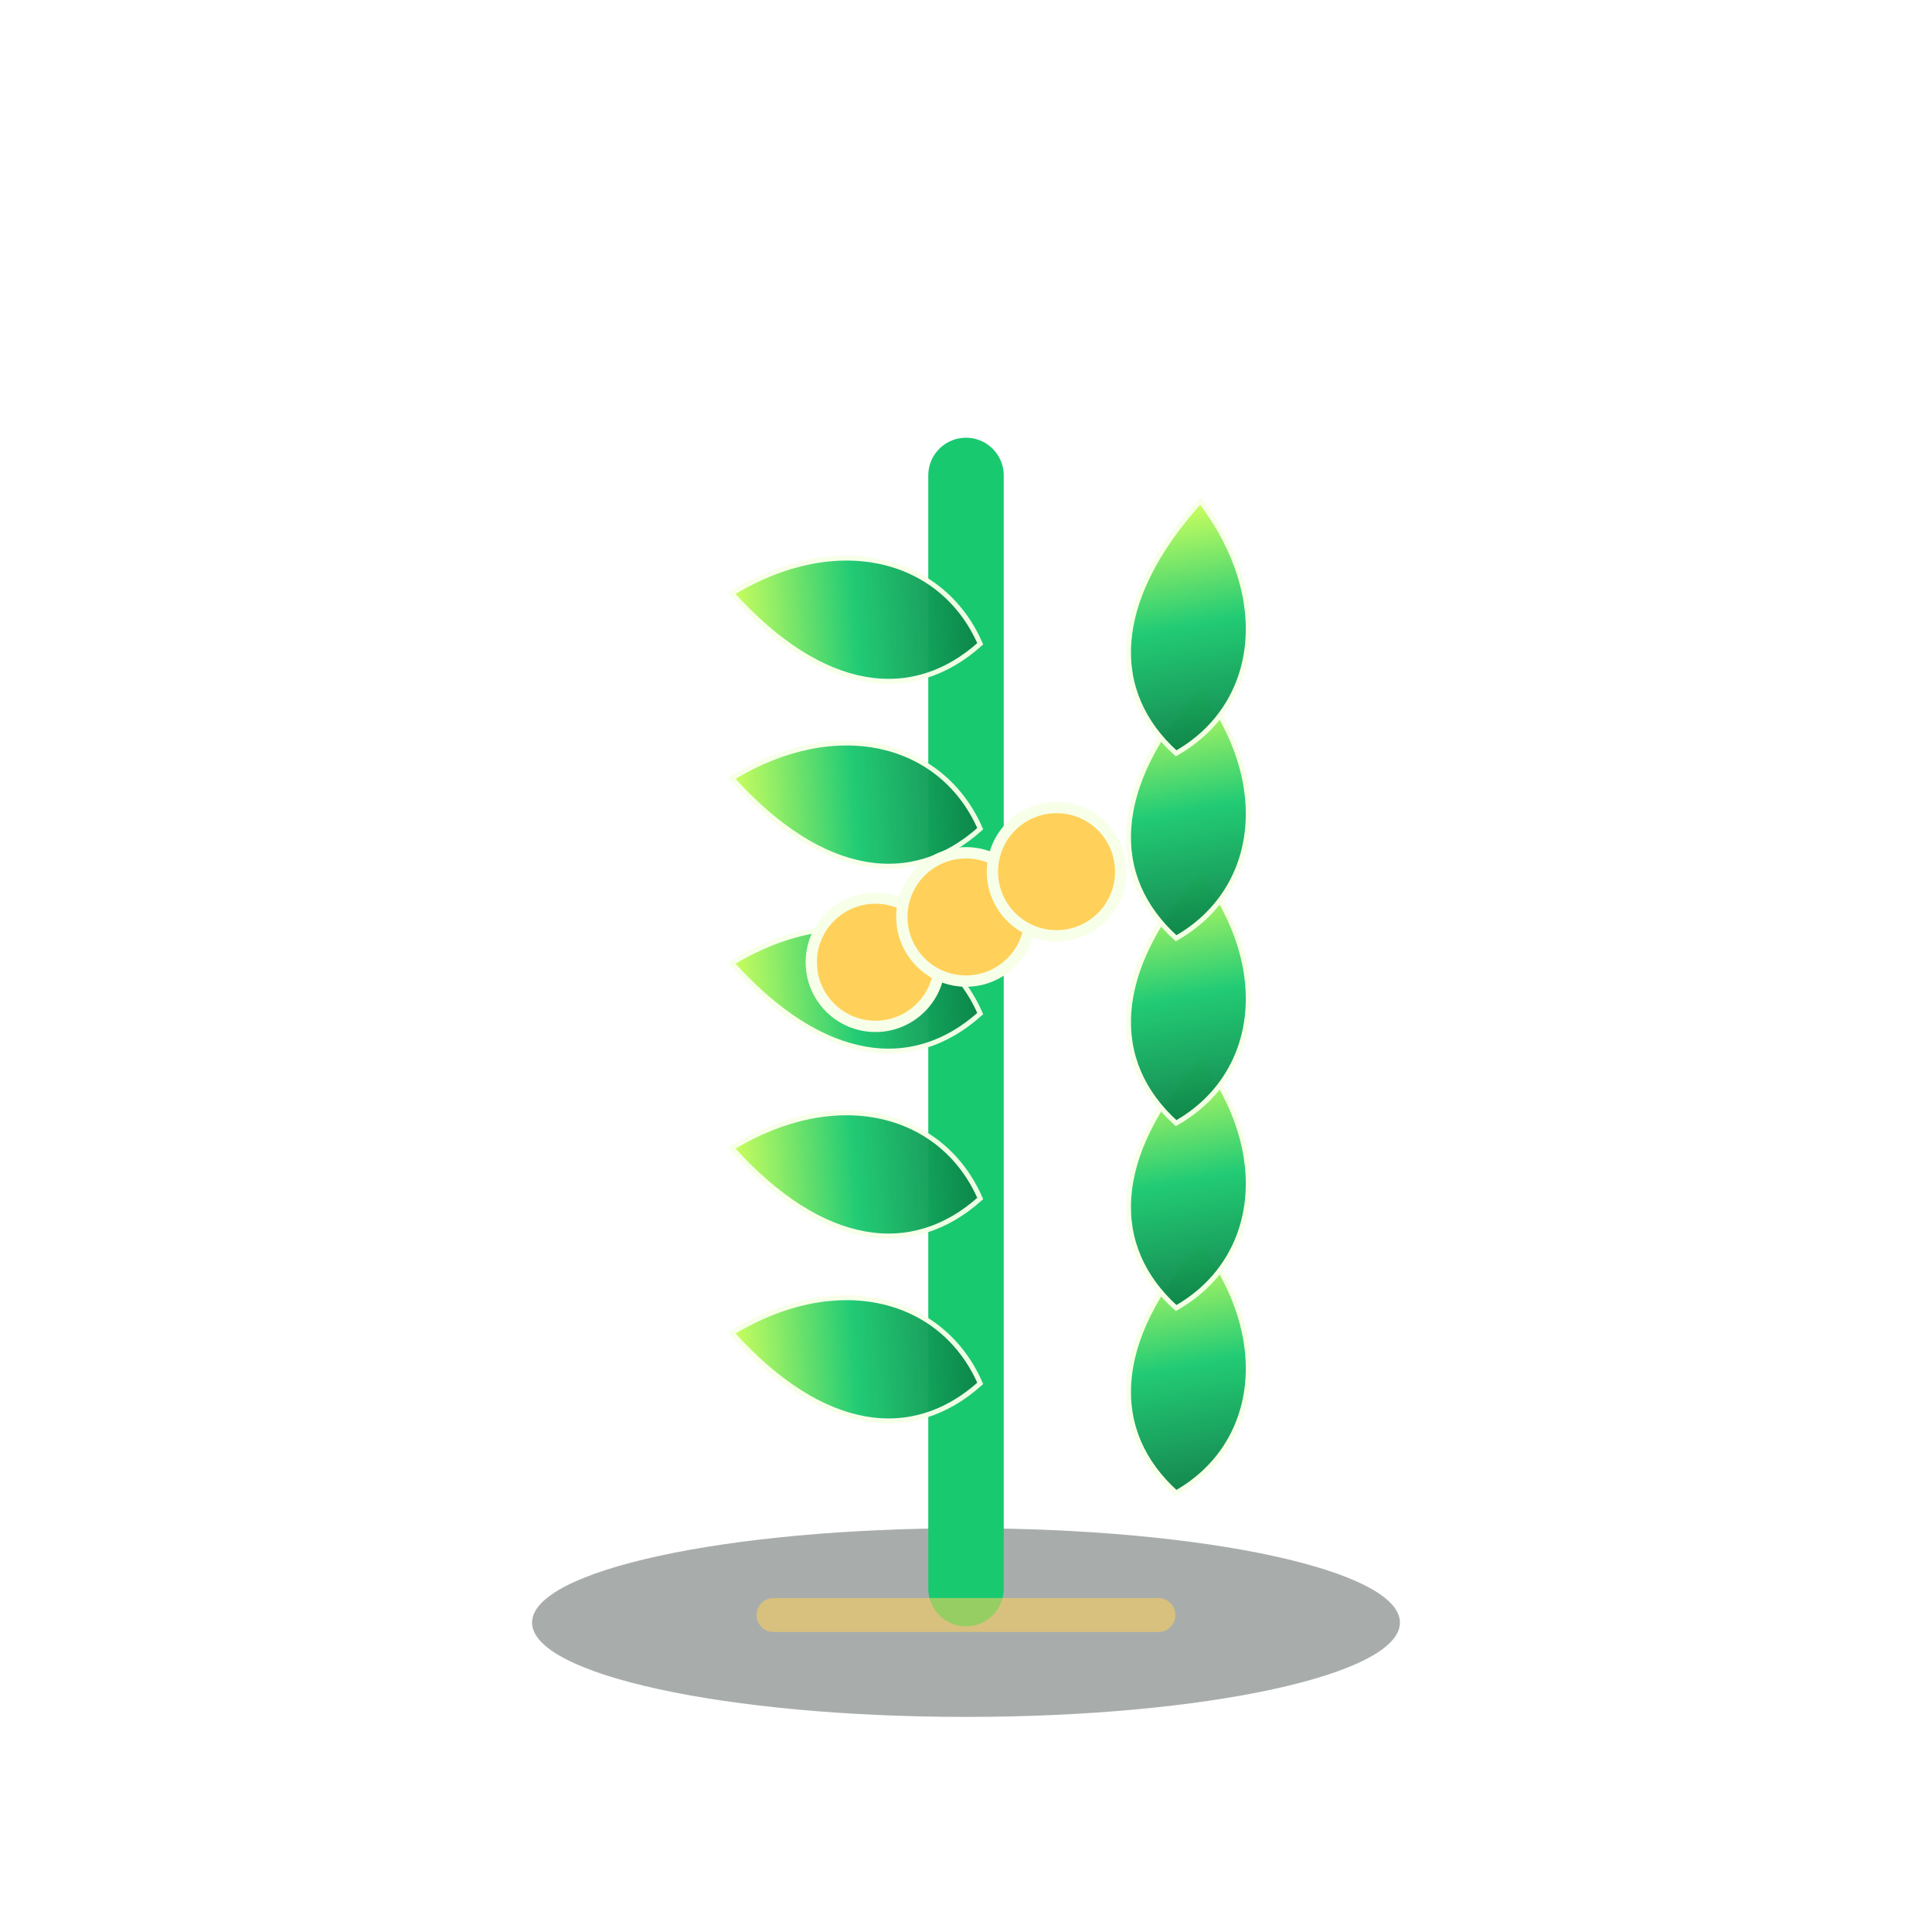
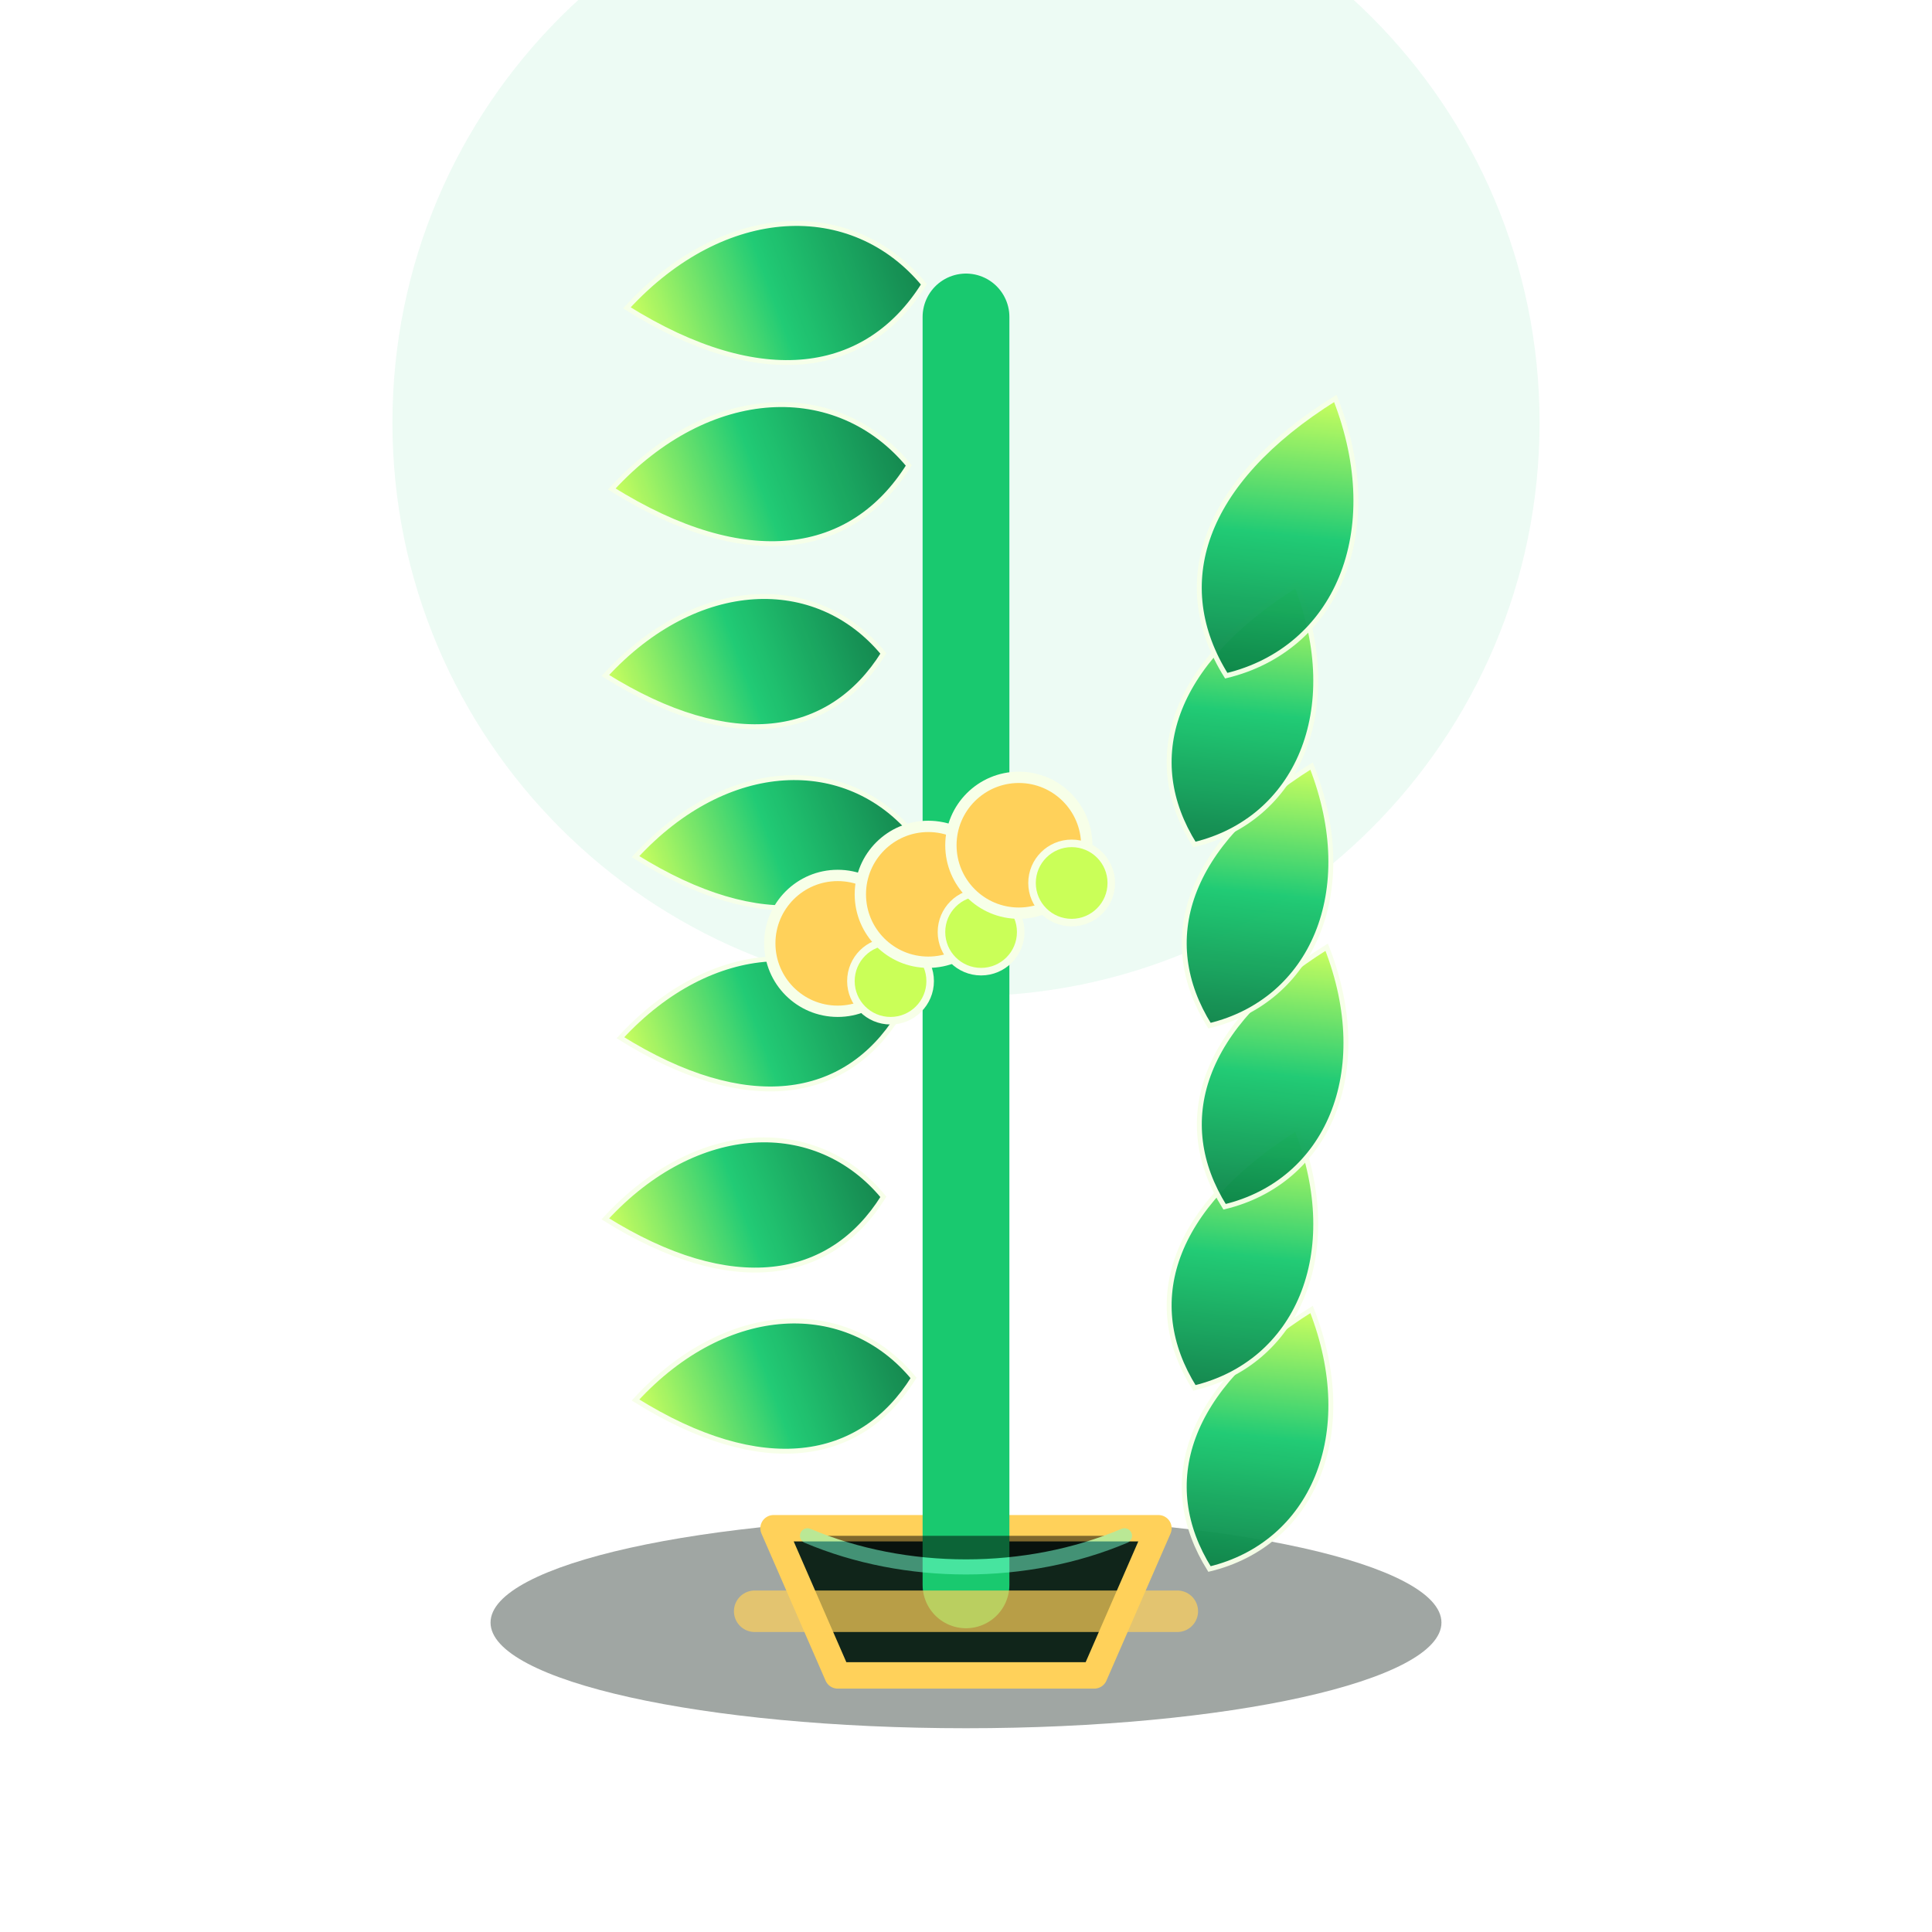
<svg xmlns="http://www.w3.org/2000/svg" viewBox="0 0 512 512" role="img" aria-label="CannaClicker plant stage 10">
  <defs>
    <filter id="softShadow" x="-30%" y="-30%" width="160%" height="170%">
      <feDropShadow dx="0" dy="7" stdDeviation="5" flood-color="#000" flood-opacity=".28" />
    </filter>
    <linearGradient id="leafGradient" x1="0" x2="1" y1="0" y2="1">
      <stop offset="0" stop-color="#caff58" />
      <stop offset=".48" stop-color="#19c96f" />
      <stop offset="1" stop-color="#0c7f46" />
    </linearGradient>
    <linearGradient id="goldGradient" x1="0" x2="1" y1="0" y2="1">
      <stop offset="0" stop-color="#fff0a8" />
      <stop offset=".55" stop-color="#ffd15a" />
      <stop offset="1" stop-color="#ff9f43" />
    </linearGradient>
    <linearGradient id="glassGradient" x1="0" x2="1" y1="0" y2="1">
      <stop offset="0" stop-color="#e8fff8" stop-opacity=".95" />
      <stop offset=".55" stop-color="#76ffd0" stop-opacity=".72" />
      <stop offset="1" stop-color="#71c7ff" stop-opacity=".48" />
    </linearGradient>
  </defs>
-   <ellipse cx="256" cy="430" rx="115" ry="25" fill="#06140d" opacity=".35" />
-   <path d="M256 421V126" stroke="#19c96f" stroke-width="20" stroke-linecap="round" />
-   <path d="M0-18C16-15 24-3 20 9 8 9 0 0 0-18Z" transform="translate(218 380) rotate(-42) scale(2)" fill="url(#leafGradient)" stroke="#f7ffe8" stroke-width="0.65" opacity=".96" />
-   <path d="M0-18C16-15 24-3 20 9 8 9 0 0 0-18Z" transform="translate(294 355.5) rotate(42) scale(2)" fill="url(#leafGradient)" stroke="#f7ffe8" stroke-width="0.65" opacity=".96" />
-   <path d="M0-18C16-15 24-3 20 9 8 9 0 0 0-18Z" transform="translate(218 331) rotate(-42) scale(2)" fill="url(#leafGradient)" stroke="#f7ffe8" stroke-width="0.65" opacity=".96" />
-   <path d="M0-18C16-15 24-3 20 9 8 9 0 0 0-18Z" transform="translate(294 306.5) rotate(42) scale(2)" fill="url(#leafGradient)" stroke="#f7ffe8" stroke-width="0.65" opacity=".96" />
-   <path d="M0-18C16-15 24-3 20 9 8 9 0 0 0-18Z" transform="translate(218 282) rotate(-42) scale(2)" fill="url(#leafGradient)" stroke="#f7ffe8" stroke-width="0.65" opacity=".96" />
-   <path d="M0-18C16-15 24-3 20 9 8 9 0 0 0-18Z" transform="translate(294 257.5) rotate(42) scale(2)" fill="url(#leafGradient)" stroke="#f7ffe8" stroke-width="0.65" opacity=".96" />
-   <path d="M0-18C16-15 24-3 20 9 8 9 0 0 0-18Z" transform="translate(218 233) rotate(-42) scale(2)" fill="url(#leafGradient)" stroke="#f7ffe8" stroke-width="0.65" opacity=".96" />
-   <path d="M0-18C16-15 24-3 20 9 8 9 0 0 0-18Z" transform="translate(294 208.5) rotate(42) scale(2)" fill="url(#leafGradient)" stroke="#f7ffe8" stroke-width="0.65" opacity=".96" />
-   <path d="M0-18C16-15 24-3 20 9 8 9 0 0 0-18Z" transform="translate(218 184) rotate(-42) scale(2)" fill="url(#leafGradient)" stroke="#f7ffe8" stroke-width="0.65" opacity=".96" />
-   <path d="M0-18C16-15 24-3 20 9 8 9 0 0 0-18Z" transform="translate(294 159.5) rotate(42) scale(2)" fill="url(#leafGradient)" stroke="#f7ffe8" stroke-width="0.65" opacity=".96" />
-   <circle cx="232" cy="255" r="17" fill="#ffd15a" stroke="#f7ffe8" stroke-width="3" />
-   <circle cx="256" cy="243" r="17" fill="#ffd15a" stroke="#f7ffe8" stroke-width="3" />
-   <circle cx="280" cy="231" r="17" fill="#ffd15a" stroke="#f7ffe8" stroke-width="3" />
-   <path d="M205 428h102" stroke="#ffd15a" stroke-width="9" stroke-linecap="round" opacity=".55" />
+   <circle cx="256" cy="112" r="152" fill="#19c96f" opacity=".08" />
+   <ellipse cx="256" cy="430" rx="126" ry="28" fill="#06140d" opacity=".38" />
+   <path d="M205 405h102l-17 39h-68Z" fill="#10251a" stroke="#ffd15a" stroke-width="7" stroke-linejoin="round" />
+   <path d="M256 420V84" stroke="#19c96f" stroke-width="23" stroke-linecap="round" />
+   <path d="M0-18C16-15 24-3 20 9 8 9 0 0 0-18Z" transform="translate(202 392) rotate(-58) scale(2.2)" fill="url(#leafGradient)" stroke="#f7ffe8" stroke-width="0.591" opacity=".96" />
+   <path d="M0-18C16-15 24-3 20 9 8 9 0 0 0-18Z" transform="translate(314 368) rotate(58) scale(2.2)" fill="url(#leafGradient)" stroke="#f7ffe8" stroke-width="0.591" opacity=".96" />
+   <path d="M0-18C16-15 24-3 20 9 8 9 0 0 0-18Z" transform="translate(194 344) rotate(-58) scale(2.2)" fill="url(#leafGradient)" stroke="#f7ffe8" stroke-width="0.591" opacity=".96" />
+   <path d="M0-18C16-15 24-3 20 9 8 9 0 0 0-18Z" transform="translate(310 320) rotate(58) scale(2.2)" fill="url(#leafGradient)" stroke="#f7ffe8" stroke-width="0.591" opacity=".96" />
+   <path d="M0-18C16-15 24-3 20 9 8 9 0 0 0-18Z" transform="translate(198 296) rotate(-58) scale(2.2)" fill="url(#leafGradient)" stroke="#f7ffe8" stroke-width="0.591" opacity=".96" />
+   <path d="M0-18C16-15 24-3 20 9 8 9 0 0 0-18Z" transform="translate(318 272) rotate(58) scale(2.2)" fill="url(#leafGradient)" stroke="#f7ffe8" stroke-width="0.591" opacity=".96" />
+   <path d="M0-18C16-15 24-3 20 9 8 9 0 0 0-18Z" transform="translate(202 248) rotate(-58) scale(2.2)" fill="url(#leafGradient)" stroke="#f7ffe8" stroke-width="0.591" opacity=".96" />
+   <path d="M0-18C16-15 24-3 20 9 8 9 0 0 0-18Z" transform="translate(314 224) rotate(58) scale(2.2)" fill="url(#leafGradient)" stroke="#f7ffe8" stroke-width="0.591" opacity=".96" />
+   <path d="M0-18C16-15 24-3 20 9 8 9 0 0 0-18Z" transform="translate(194 200) rotate(-58) scale(2.2)" fill="url(#leafGradient)" stroke="#f7ffe8" stroke-width="0.591" opacity=".96" />
+   <path d="M0-18C16-15 24-3 20 9 8 9 0 0 0-18Z" transform="translate(310 176) rotate(58) scale(2.2)" fill="url(#leafGradient)" stroke="#f7ffe8" stroke-width="0.591" opacity=".96" />
+   <path d="M0-18C16-15 24-3 20 9 8 9 0 0 0-18Z" transform="translate(198 152) rotate(-58) scale(2.35)" fill="url(#leafGradient)" stroke="#f7ffe8" stroke-width="0.553" opacity=".96" />
+   <path d="M0-18C16-15 24-3 20 9 8 9 0 0 0-18Z" transform="translate(318 128) rotate(58) scale(2.35)" fill="url(#leafGradient)" stroke="#f7ffe8" stroke-width="0.553" opacity=".96" />
+   <path d="M0-18C16-15 24-3 20 9 8 9 0 0 0-18Z" transform="translate(202 104) rotate(-58) scale(2.35)" fill="url(#leafGradient)" stroke="#f7ffe8" stroke-width="0.553" opacity=".96" />
+   <circle cx="222" cy="250" r="18" fill="#ffd15a" stroke="#f7ffe8" stroke-width="3" />
+   <circle cx="236" cy="260" r="10.5" fill="#caff58" stroke="#f7ffe8" stroke-width="2" />
+   <circle cx="246" cy="237" r="18" fill="#ffd15a" stroke="#f7ffe8" stroke-width="3" />
+   <circle cx="260" cy="247" r="10.5" fill="#caff58" stroke="#f7ffe8" stroke-width="2" />
+   <circle cx="270" cy="224" r="18" fill="#ffd15a" stroke="#f7ffe8" stroke-width="3" />
+   <circle cx="284" cy="234" r="10.5" fill="#caff58" stroke="#f7ffe8" stroke-width="2" />
+   <path d="M200 427h112" stroke="#ffd15a" stroke-width="11" stroke-linecap="round" opacity=".7" />
+   <path d="M214 407c26 11 58 11 84 0" stroke="#76ffd0" stroke-width="4" stroke-linecap="round" opacity=".5" />
</svg>
